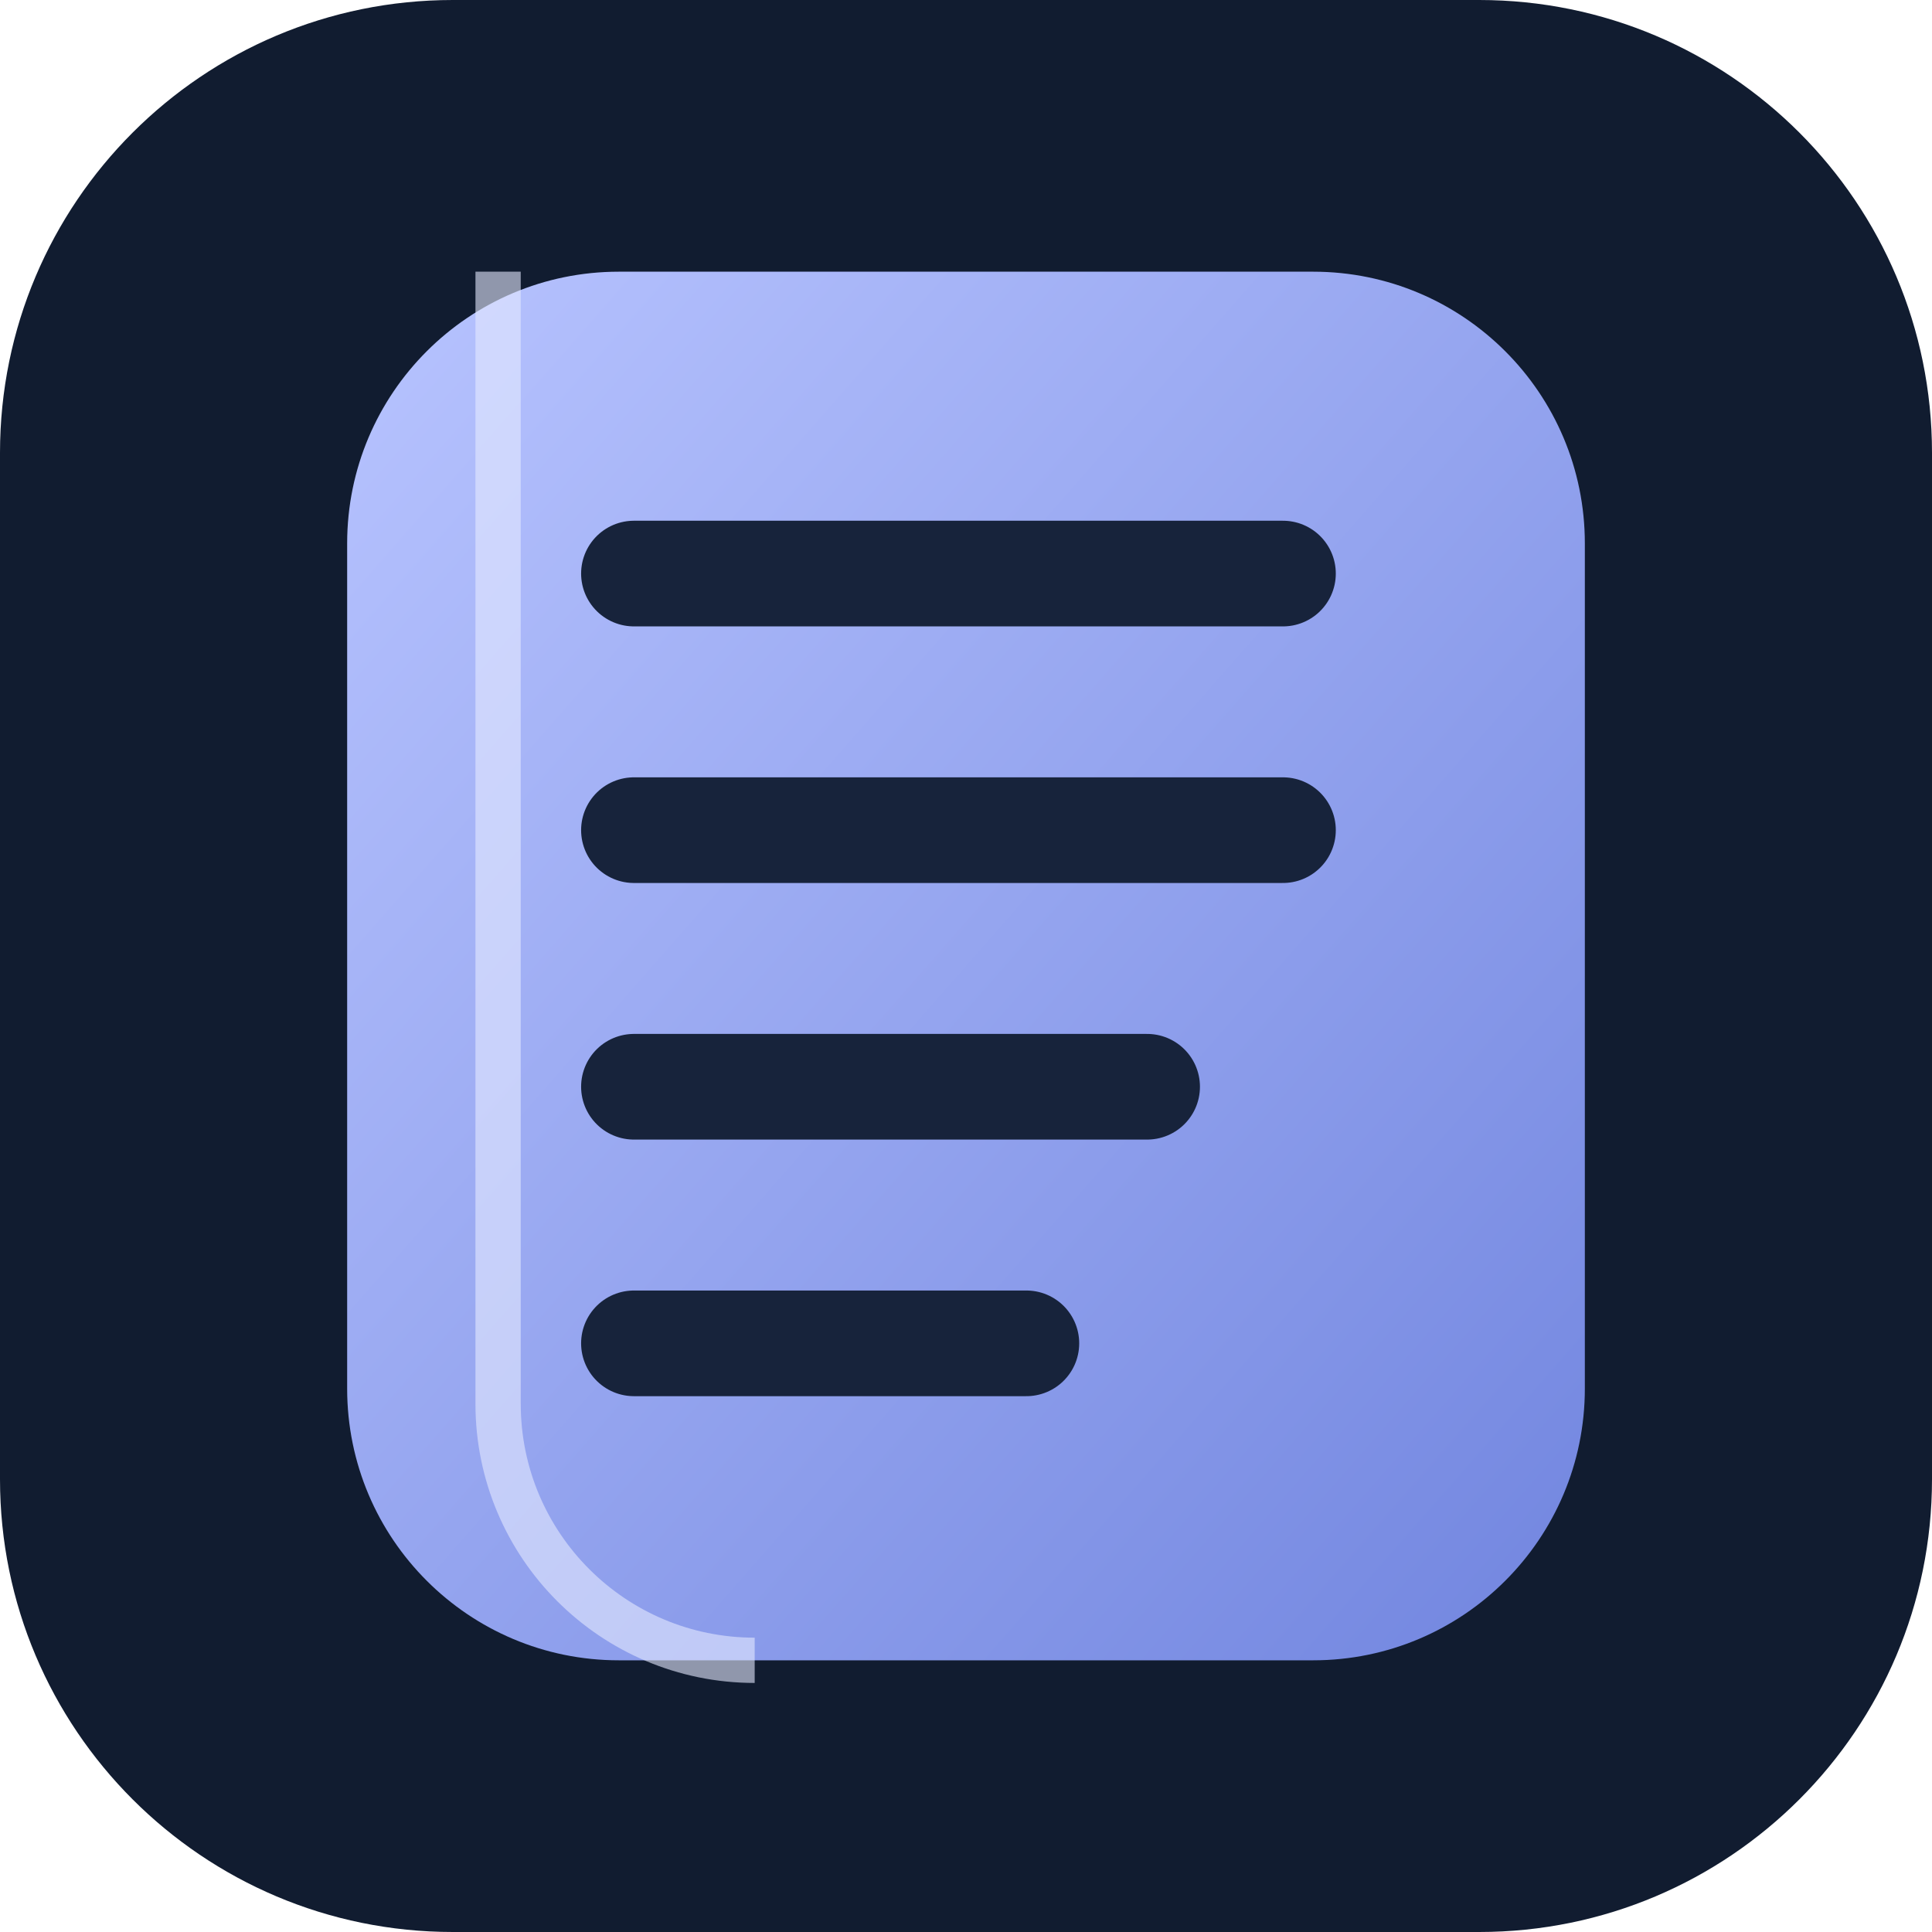
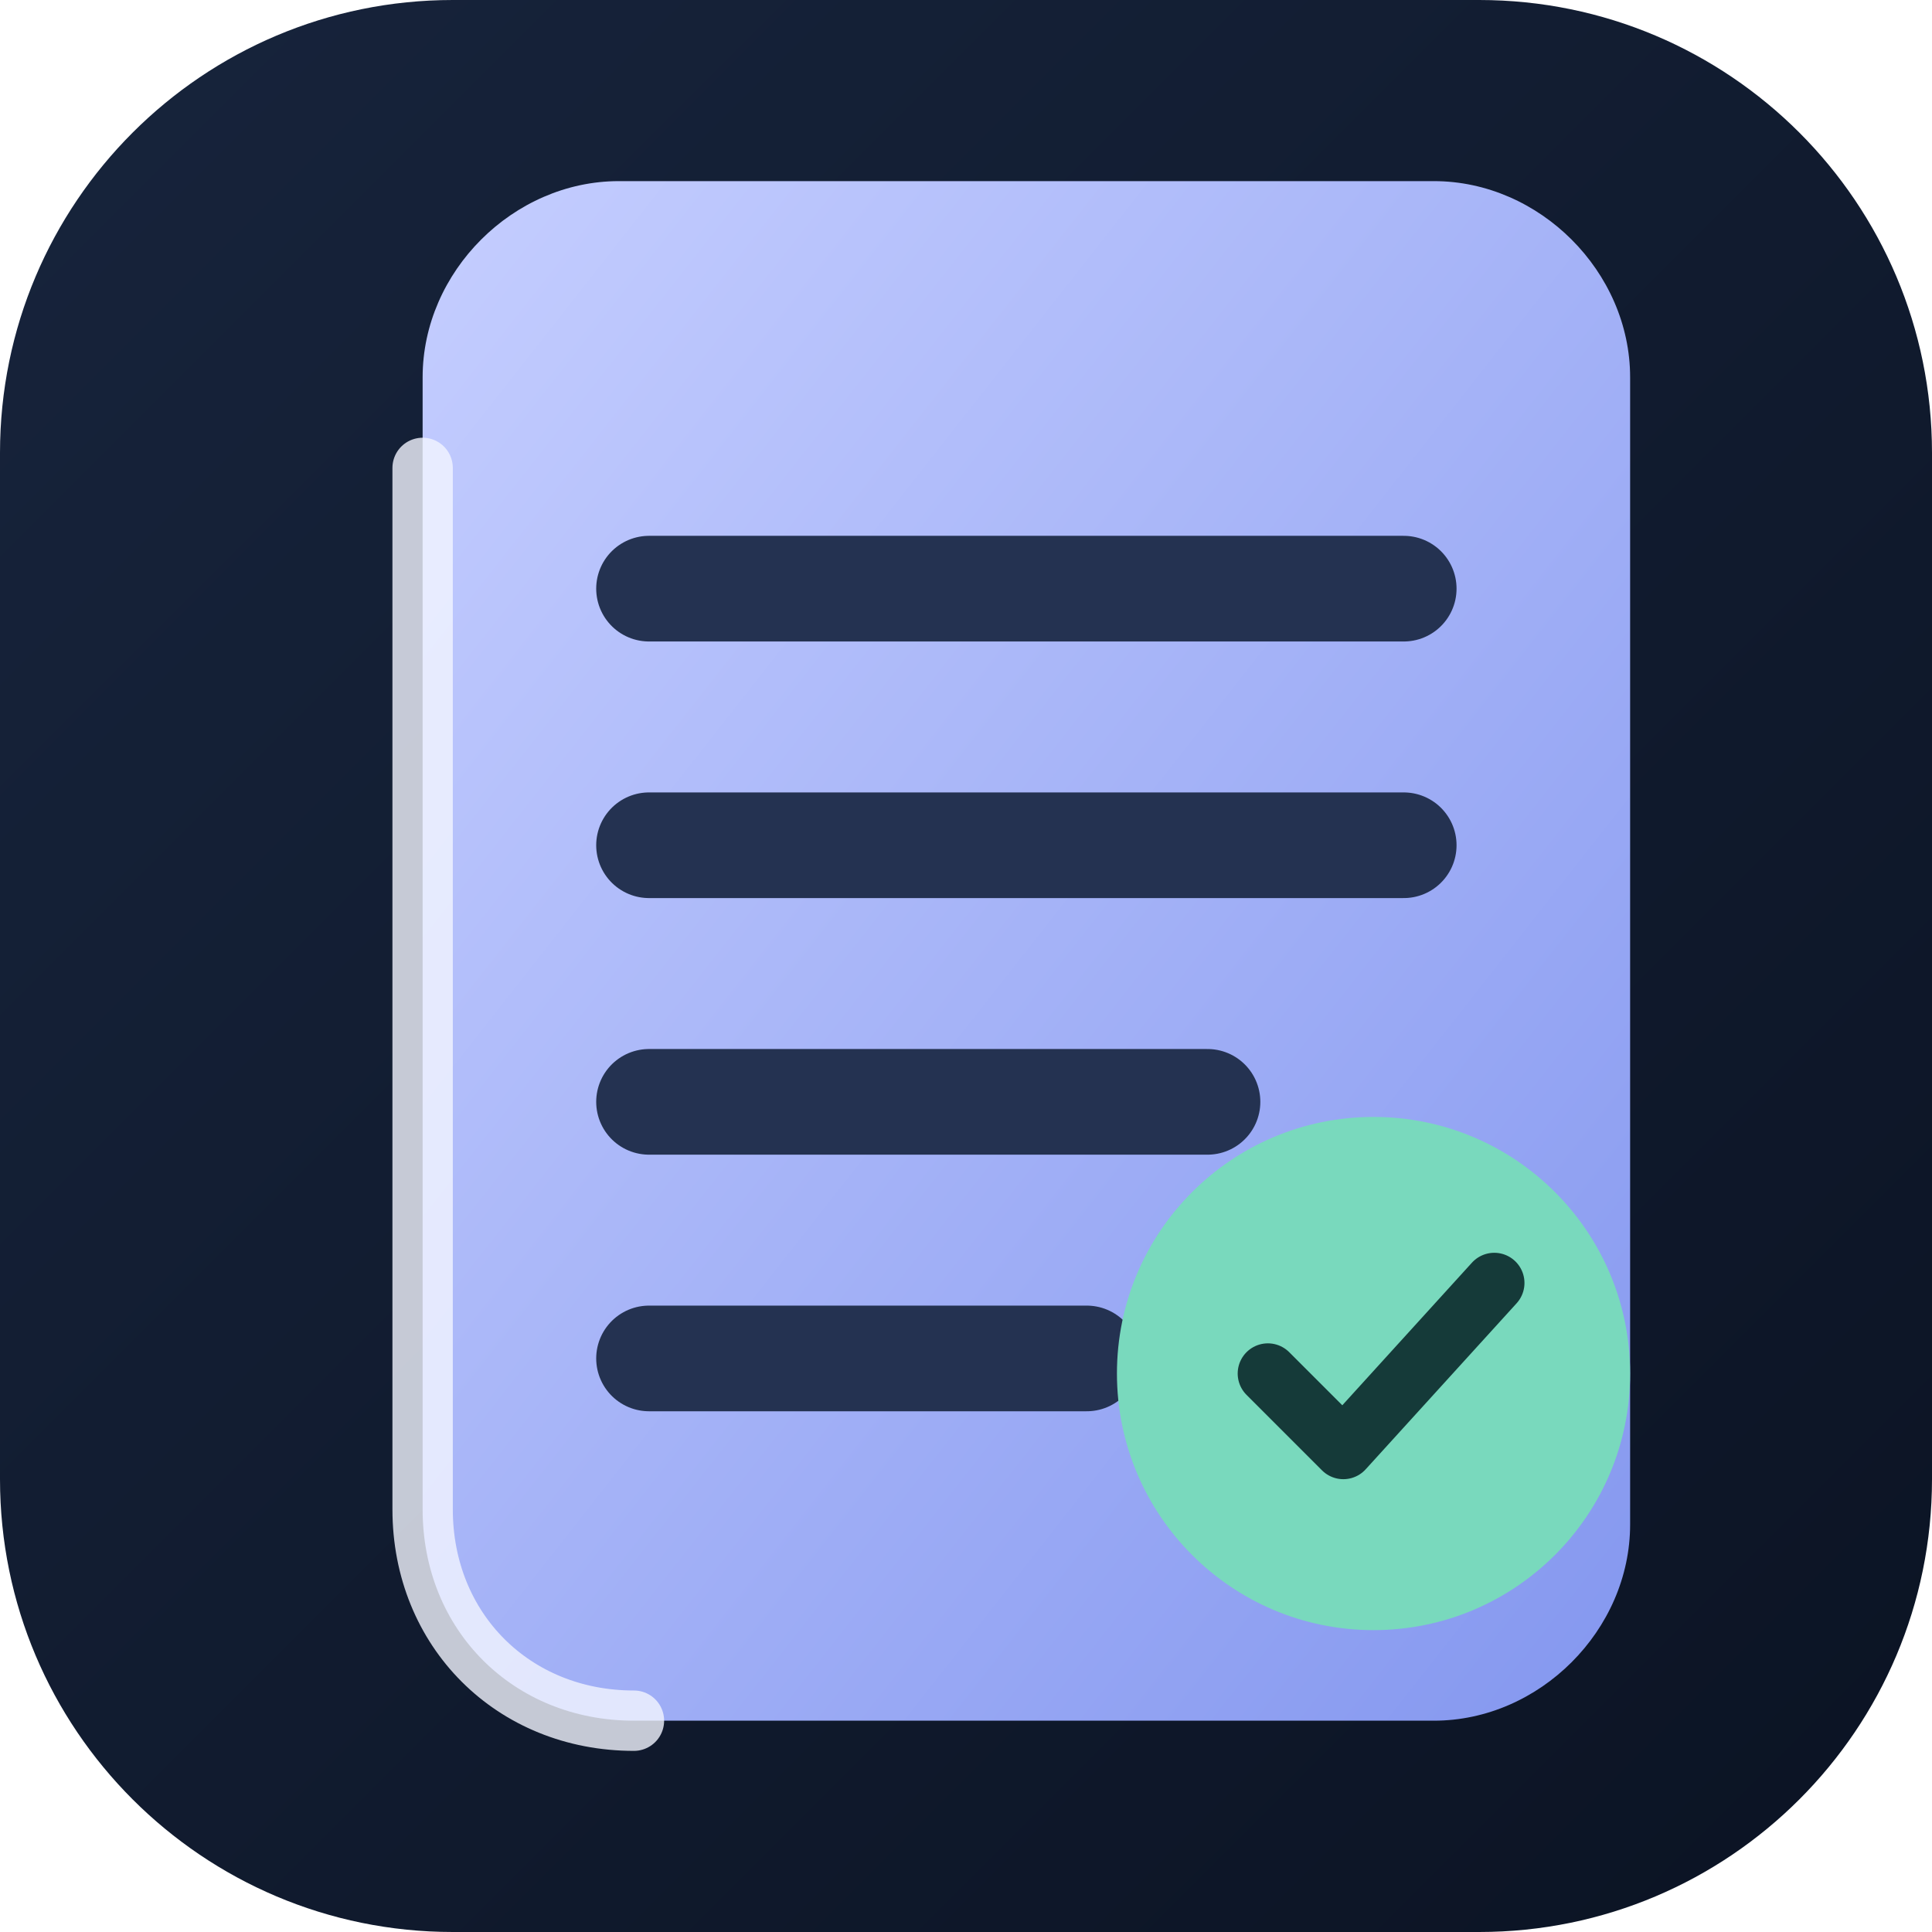
<svg xmlns="http://www.w3.org/2000/svg" viewBox="0 0 128 128">
  <defs>
-     <linearGradient id="g" x1="0" y1="0" x2="1" y2="1">
-       <stop stop-color="#b8c4ff" />
-       <stop offset="1" stop-color="#7185df" />
+     <linearGradient id="bg" x2="1" y2="1">
+       <stop stop-color="#17243c" />
+       <stop offset="1" stop-color="#0b1323" />
+     </linearGradient>
+     <linearGradient id="paper" x2="1" y2="1">
+       <stop stop-color="#c5ceff" />
+       <stop offset="1" stop-color="#8497ef" />
    </linearGradient>
  </defs>
-   <rect width="128" height="128" rx="30" fill="#111c30" />
-   <rect x="23" y="18" width="82" height="92" rx="18" fill="url(#g)" />
-   <path d="M42 38h43M42 55h43M42 72h34M42 89h26" stroke="#17233b" stroke-width="7" stroke-linecap="round" />
-   <path d="M33 18v75a17 17 0 0 0 17 17" fill="none" stroke="#e5eaff" stroke-opacity=".6" stroke-width="3" />
+   <rect width="128" height="128" rx="30" fill="url(#bg)" />
+   <path d="M28 25c0-7 6-13 13-13h54c7 0 13 6 13 13v76c0 7-6 13-13 13H42c-8 0-14-6-14-14z" fill="url(#paper)" />
+   <path d="M43 39h50M43 56h50M43 73h37M43 90h29" stroke="#243251" stroke-width="7" stroke-linecap="round" />
+   <path d="M28 31v69c0 8 6 14 14 14" fill="none" stroke="#f3f5ff" stroke-width="4" stroke-linecap="round" opacity=".8" />
+   <circle cx="91" cy="91" r="17" fill="#79d9bd" />
+   <path d="m84 91 5 5 10-11" fill="none" stroke="#153a39" stroke-width="4" stroke-linecap="round" stroke-linejoin="round" />
</svg>
